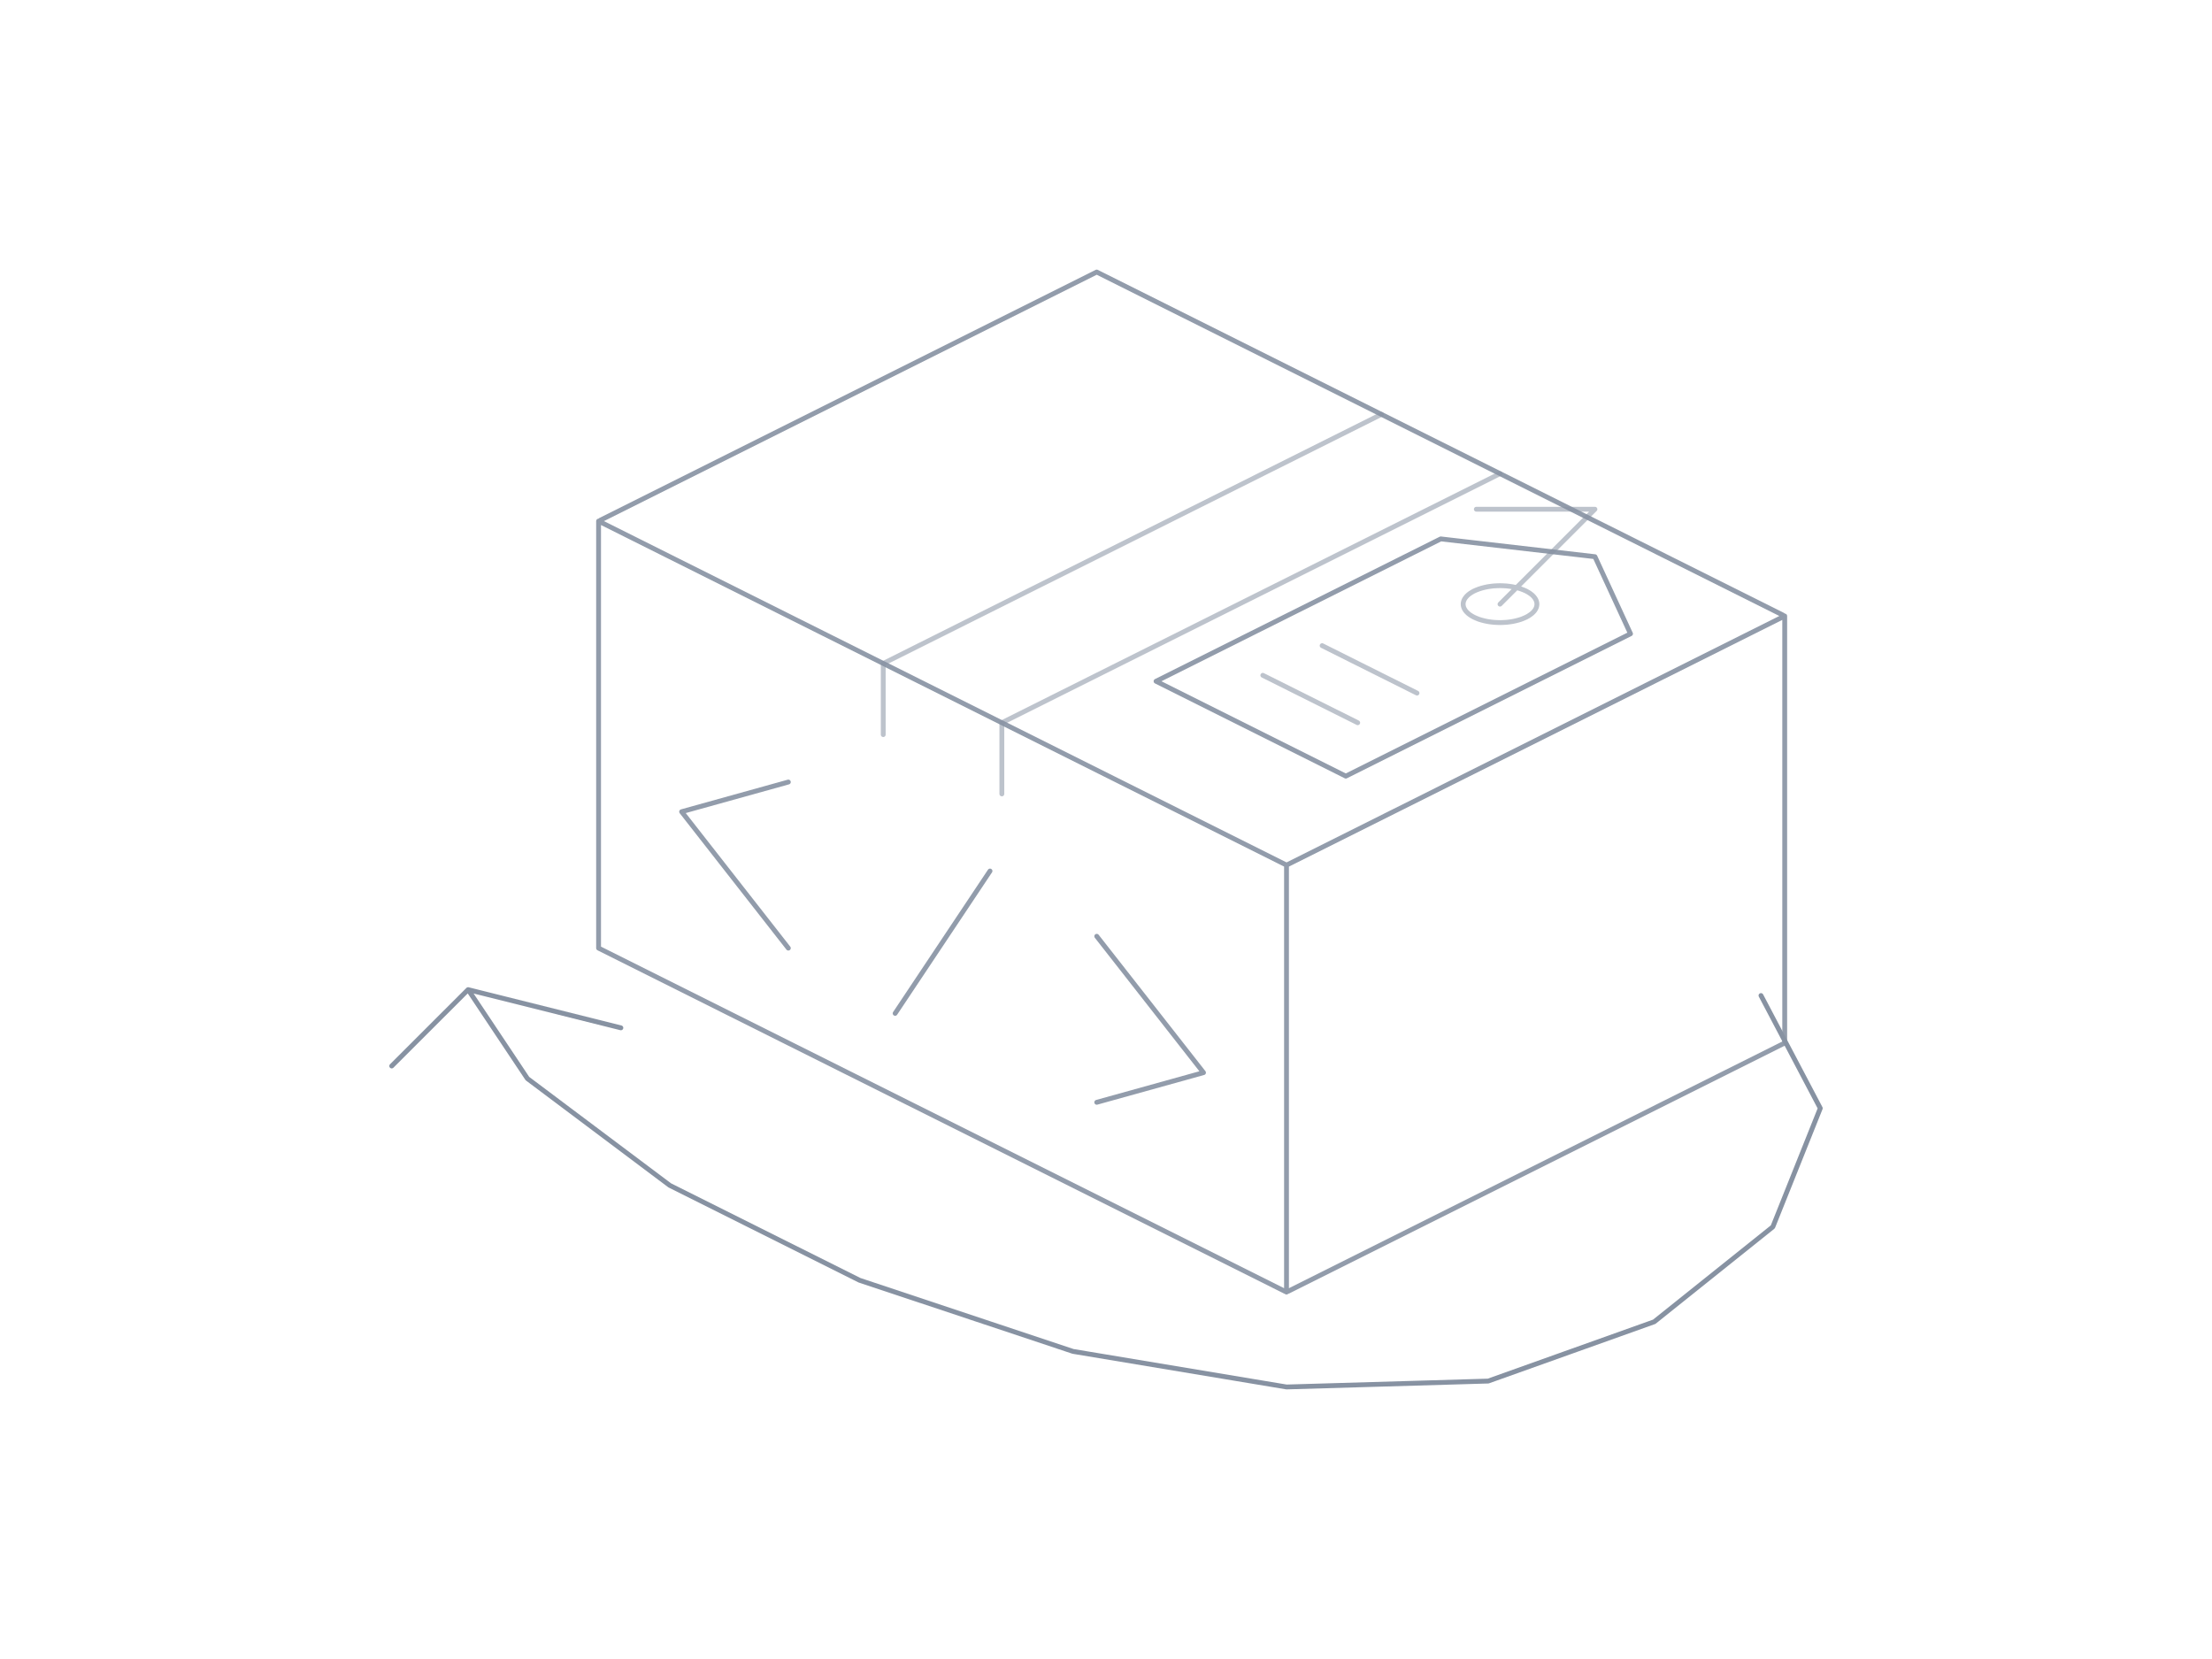
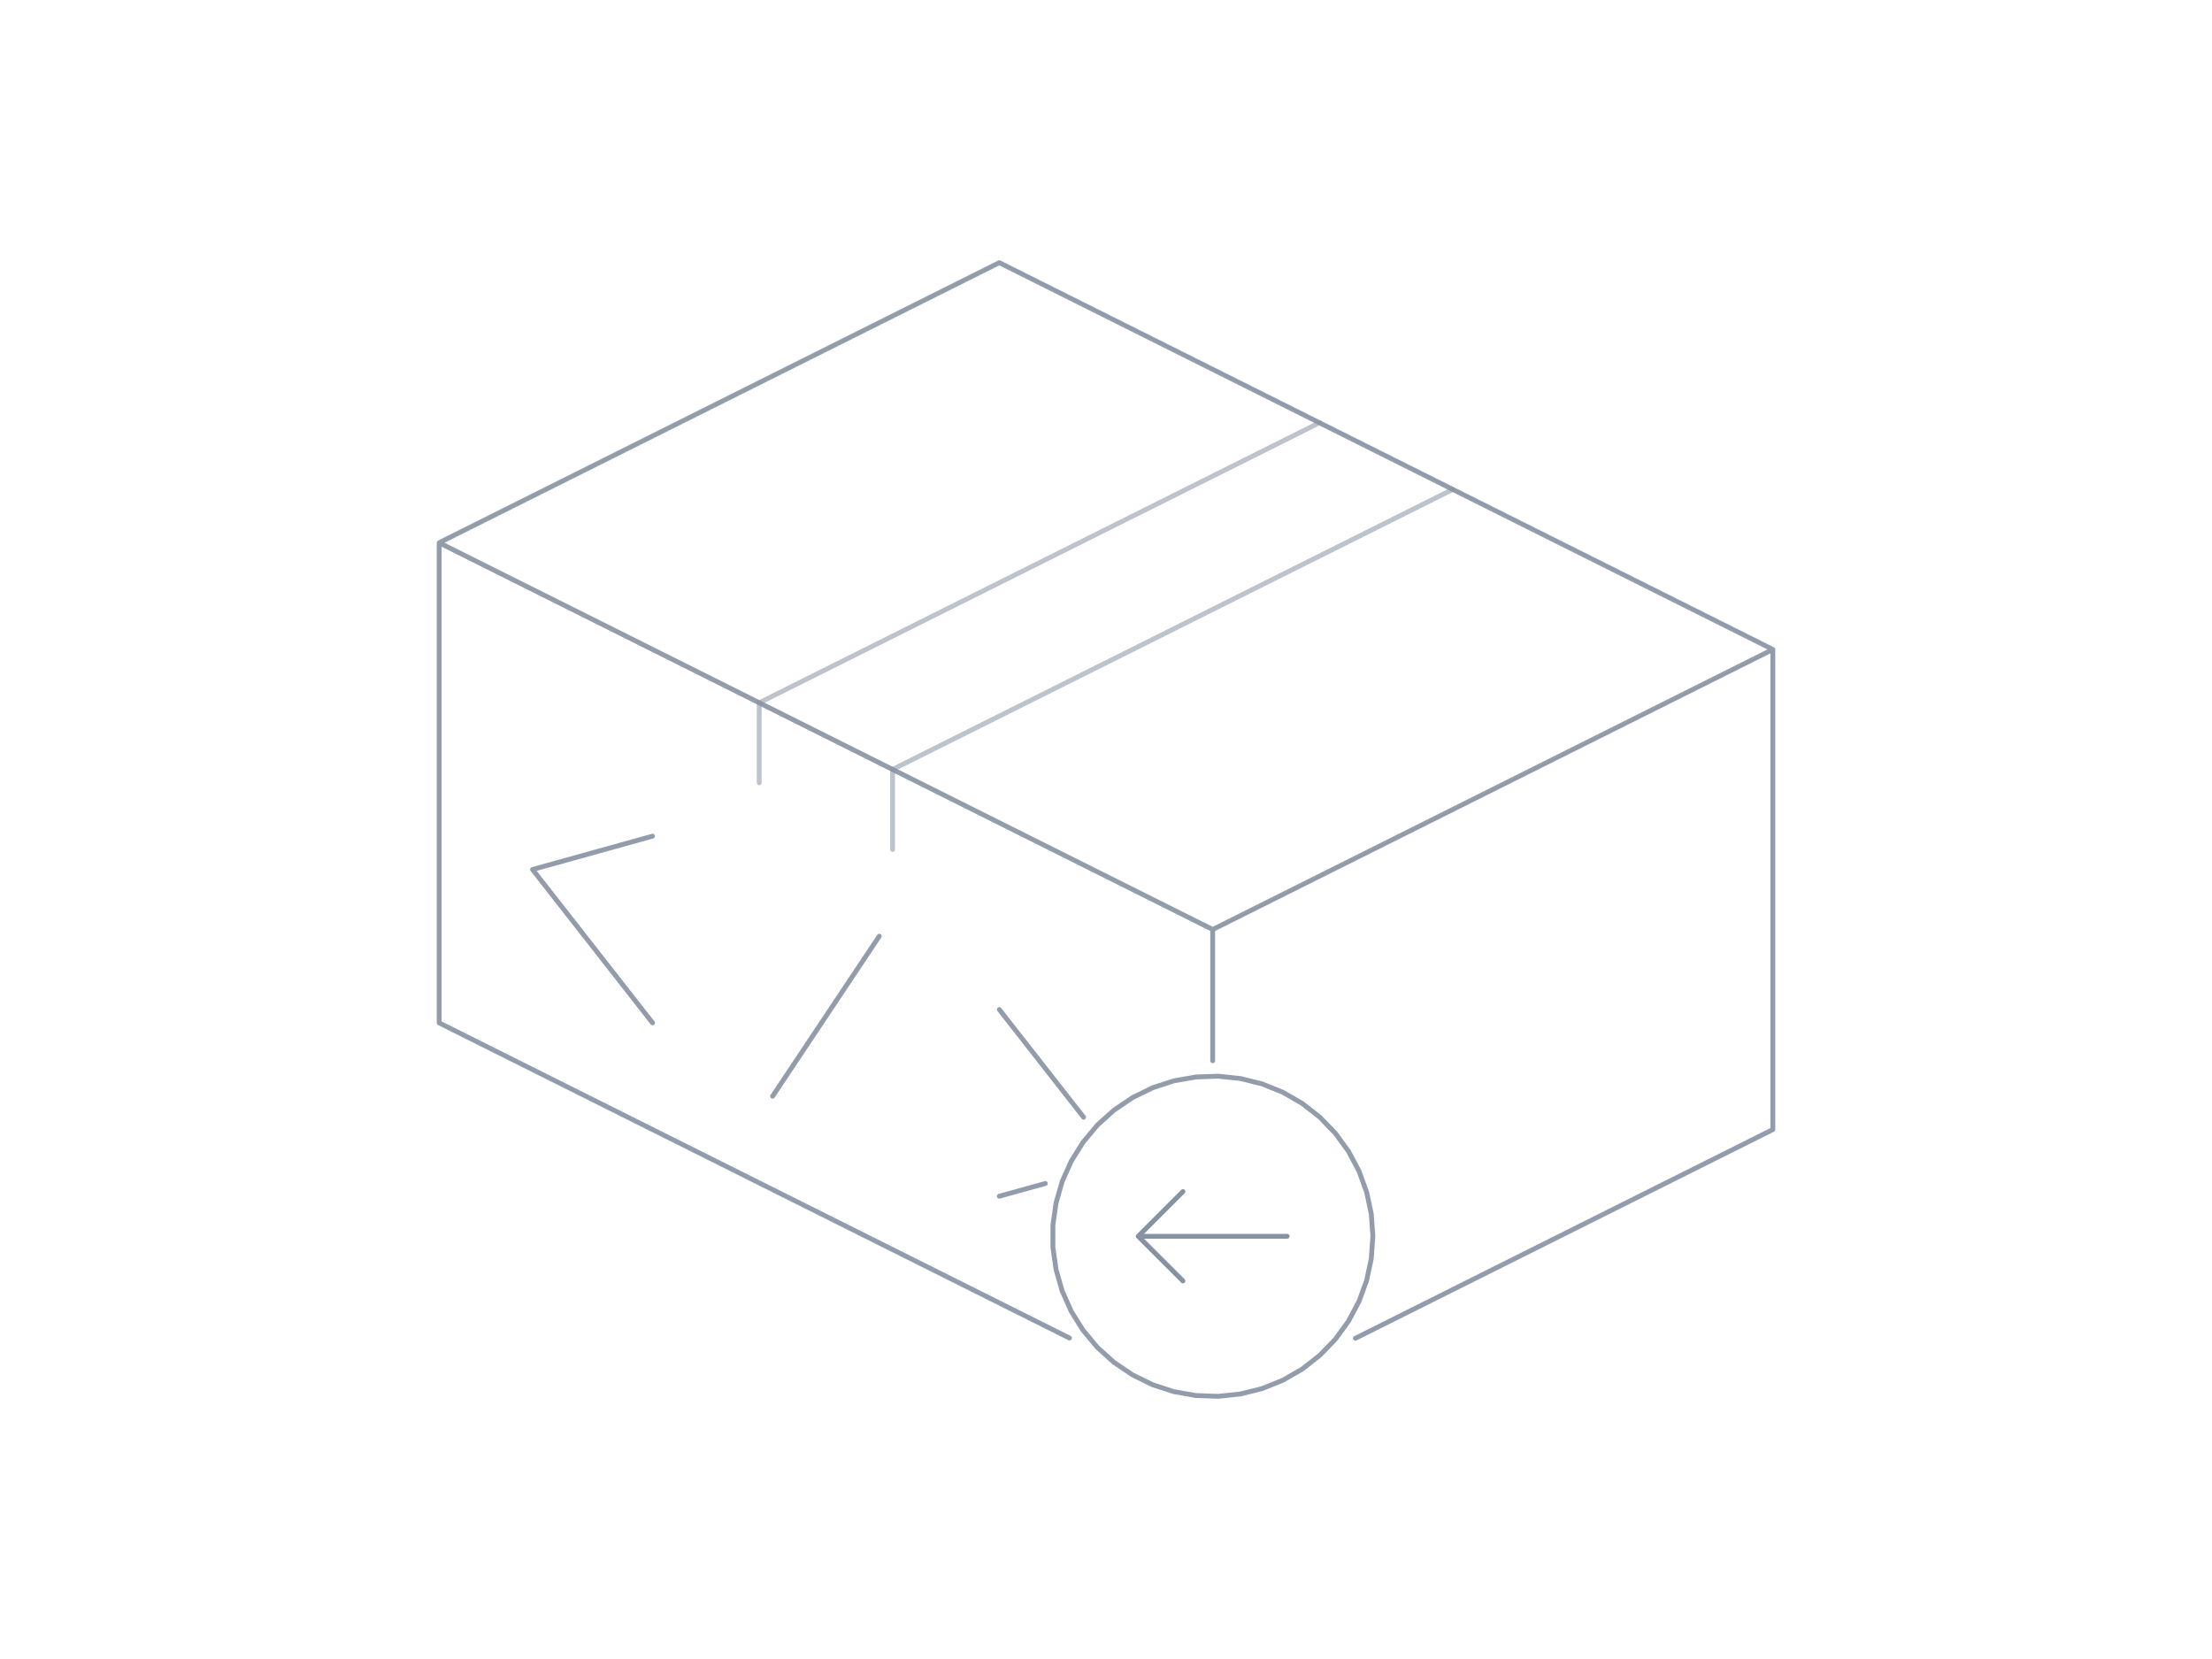
<svg xmlns="http://www.w3.org/2000/svg" viewBox="0 0 480 360" role="img" color="#8792a2" fill="none" stroke="currentColor" stroke-width="1.05" stroke-linecap="round" stroke-linejoin="round">
-   <path vector-effect="non-scaling-stroke" stroke-opacity=".55" d="M299.77,89.91 191.66,143.97 191.66,159.41 M325.50,102.78 217.40,156.83 217.40,172.28 M331.17,133.93 330.65,134.16 330.10,134.38 329.51,134.56 328.89,134.72 328.24,134.86 327.58,134.96 326.90,135.04 326.20,135.08 325.50,135.10 324.81,135.08 324.11,135.04 323.43,134.96 322.77,134.86 322.12,134.72 321.50,134.56 320.91,134.38 320.36,134.16 319.84,133.93 319.37,133.67 318.94,133.39 318.57,133.10 318.25,132.79 317.98,132.47 317.77,132.13 317.62,131.79 317.53,131.44 317.50,131.10 317.53,130.75 317.62,130.40 317.77,130.06 317.98,129.73 318.25,129.40 318.57,129.09 318.94,128.80 319.37,128.52 319.84,128.26 320.36,128.03 320.91,127.82 321.50,127.63 322.12,127.47 322.77,127.33 323.43,127.23 324.11,127.15 324.81,127.11 325.50,127.09 326.20,127.11 326.90,127.15 327.58,127.23 328.24,127.33 328.89,127.47 329.51,127.63 330.10,127.82 330.65,128.03 331.17,128.26 331.64,128.52 332.06,128.80 332.44,129.09 332.76,129.40 333.03,129.73 333.24,130.06 333.39,130.40 333.48,130.75 333.51,131.10 333.48,131.44 333.39,131.79 333.24,132.13 333.03,132.47 332.76,132.79 332.44,133.10 332.06,133.39 331.64,133.67 331.17,133.93 M325.50,131.10 346.10,110.50 320.36,110.50 M286.90,140.10 307.49,150.40 M274.03,146.54 294.62,156.83" />
-   <path vector-effect="non-scaling-stroke" stroke-opacity=".9" d="M237.99,59.03 386.89,133.47 M130.28,112.88 237.99,59.03 M387.28,226.33 279.52,280.21 M279.49,187.57 387.28,133.67 387.28,226.33 M129.89,205.74 279.17,280.38 279.17,187.72 129.89,113.08 129.89,205.74 M171.07,169.70 147.91,176.14 171.07,205.74 M194.24,219.90 214.83,189.01 M237.99,203.17 261.16,232.76 237.99,239.20 M312.64,116.94 346.10,120.80 353.82,137.53 292.04,168.42 250.86,147.83 312.64,116.94" />
-   <path vector-effect="non-scaling-stroke" stroke-opacity="1" d="M382.13,216.03 395.00,240.49 384.70,266.23 358.97,286.82 322.93,299.69 279.17,300.97 232.84,293.25 186.51,277.81 145.33,257.22 114.45,234.05 101.58,214.75 M134.73,223.04 101.58,214.75 85.00,231.32" />
+   <path vector-effect="non-scaling-stroke" stroke-opacity=".55" d="M286.31,91.73 164.75,152.50 164.75,169.87 M315.25,106.20 193.69,166.97 193.69,184.34" />
+   <path vector-effect="non-scaling-stroke" stroke-opacity=".9" d="M216.85,57.00 384.31,140.73 M95.69,117.58 216.85,57.00 M384.70,245.11 294.11,290.41 M263.46,201.55 384.70,140.93 384.70,245.11 M95.30,221.96 232.07,290.35 M263.15,230.18 263.15,201.70 95.30,117.78 95.30,221.96 M141.60,181.44 115.56,188.68 141.60,221.96 M167.65,237.88 190.80,203.15 M216.85,219.07 235.14,242.44 M226.84,256.81 216.85,259.58 M264.37,233.53 259.52,233.70 254.74,234.54 250.13,236.04 245.78,238.17 241.76,240.88 238.15,244.12 235.04,247.84 232.47,251.95 230.49,256.38 229.16,261.04 228.48,265.84 228.48,270.69 229.16,275.49 230.49,280.15 232.47,284.58 235.04,288.69 238.15,292.41 241.76,295.65 245.78,298.36 250.13,300.49 254.74,301.99 259.52,302.83 264.37,303.00 269.19,302.49 273.89,301.32 278.39,299.50 282.59,297.08 286.41,294.09 289.78,290.61 292.63,286.68 294.90,282.40 296.56,277.85 297.57,273.10 297.91,268.27 297.91,268.27 297.57,263.43 296.56,258.69 294.90,254.13 292.63,249.85 289.78,245.93 286.41,242.44 282.59,239.45 278.39,237.03 273.89,235.21 269.19,234.04 264.37,233.53 M297.91,268.27 297.57,263.43 296.56,258.69 294.90,254.13 292.63,249.85 289.78,245.93 286.41,242.44 282.59,239.45 278.39,237.03 273.89,235.21 269.19,234.04 264.37,233.53 259.52,233.70 254.74,234.54 250.13,236.04 245.78,238.17 241.76,240.88 238.15,244.12 235.04,247.84 232.47,251.95 230.49,256.38 229.16,261.04 228.48,265.84 228.48,270.69 229.16,275.49 230.49,280.15 232.47,284.58 235.04,288.69 238.15,292.41 241.76,295.65 245.78,298.36 250.13,300.49 254.74,301.99 259.52,302.83 264.37,303.00 269.19,302.49 273.89,301.32 278.39,299.50 282.59,297.08 286.41,294.09 289.78,290.61 292.63,286.68 294.90,282.40 296.56,277.85 297.57,273.10 297.91,268.27" />
+   <path vector-effect="non-scaling-stroke" stroke-opacity="1" d="M279.31,268.27 246.99,268.27 M256.69,258.57 246.99,268.27 256.69,277.96" />
</svg>
